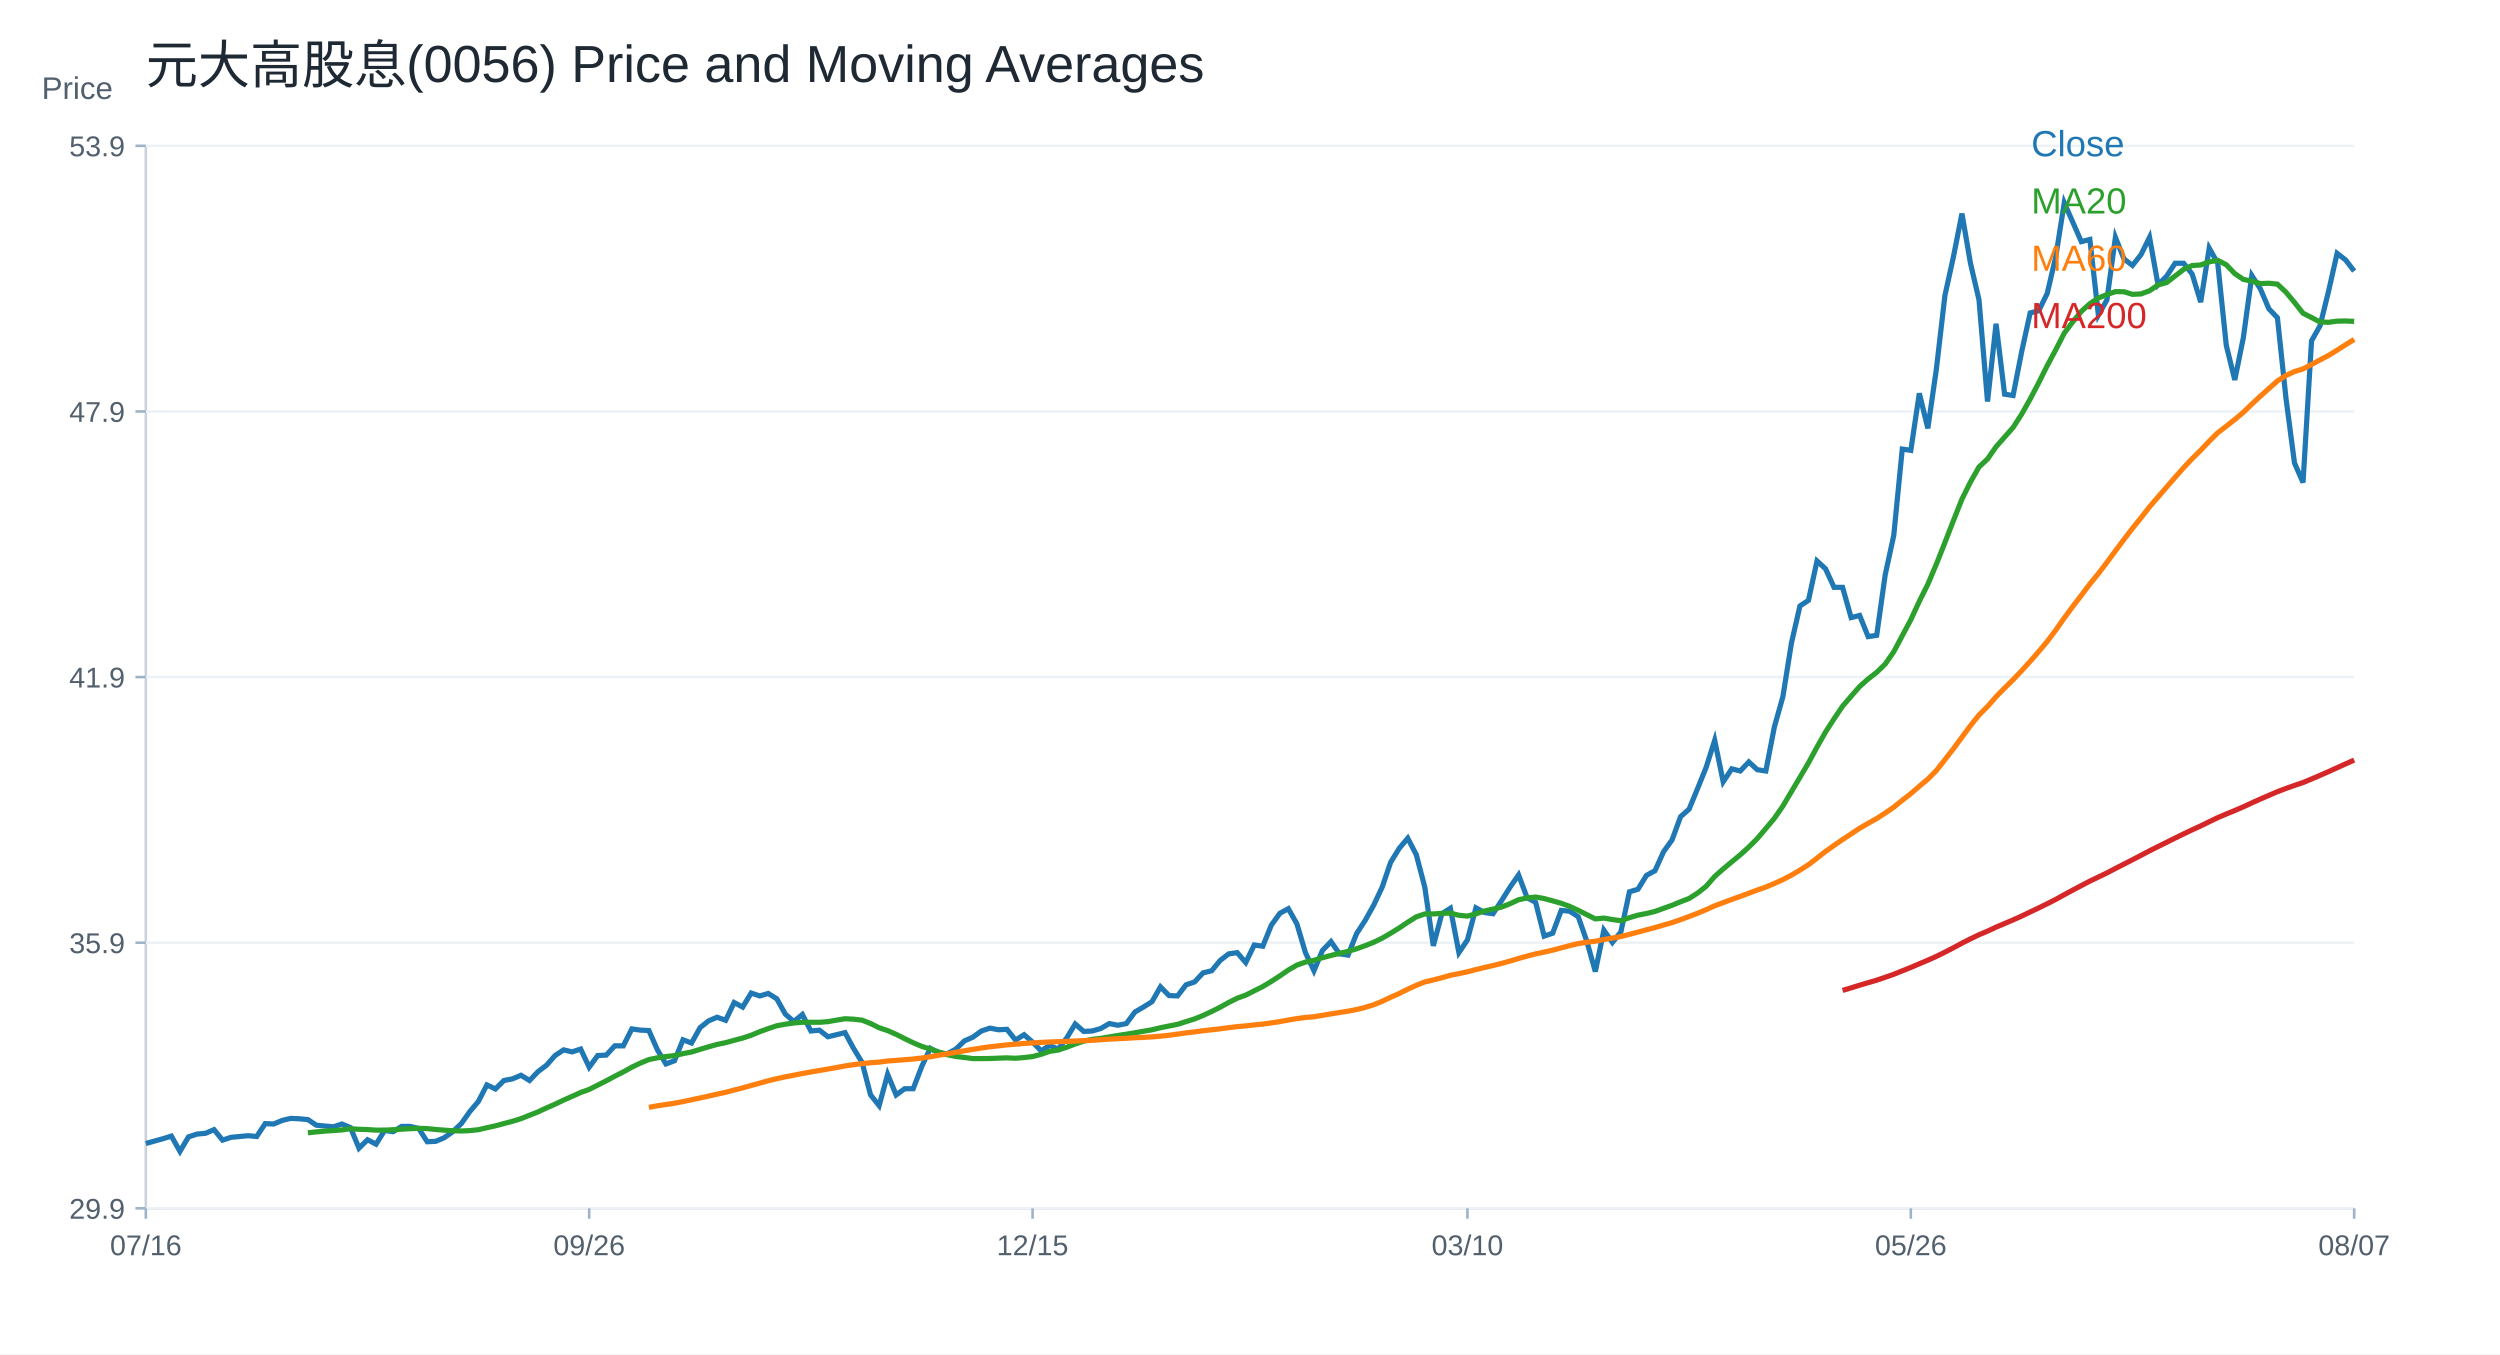
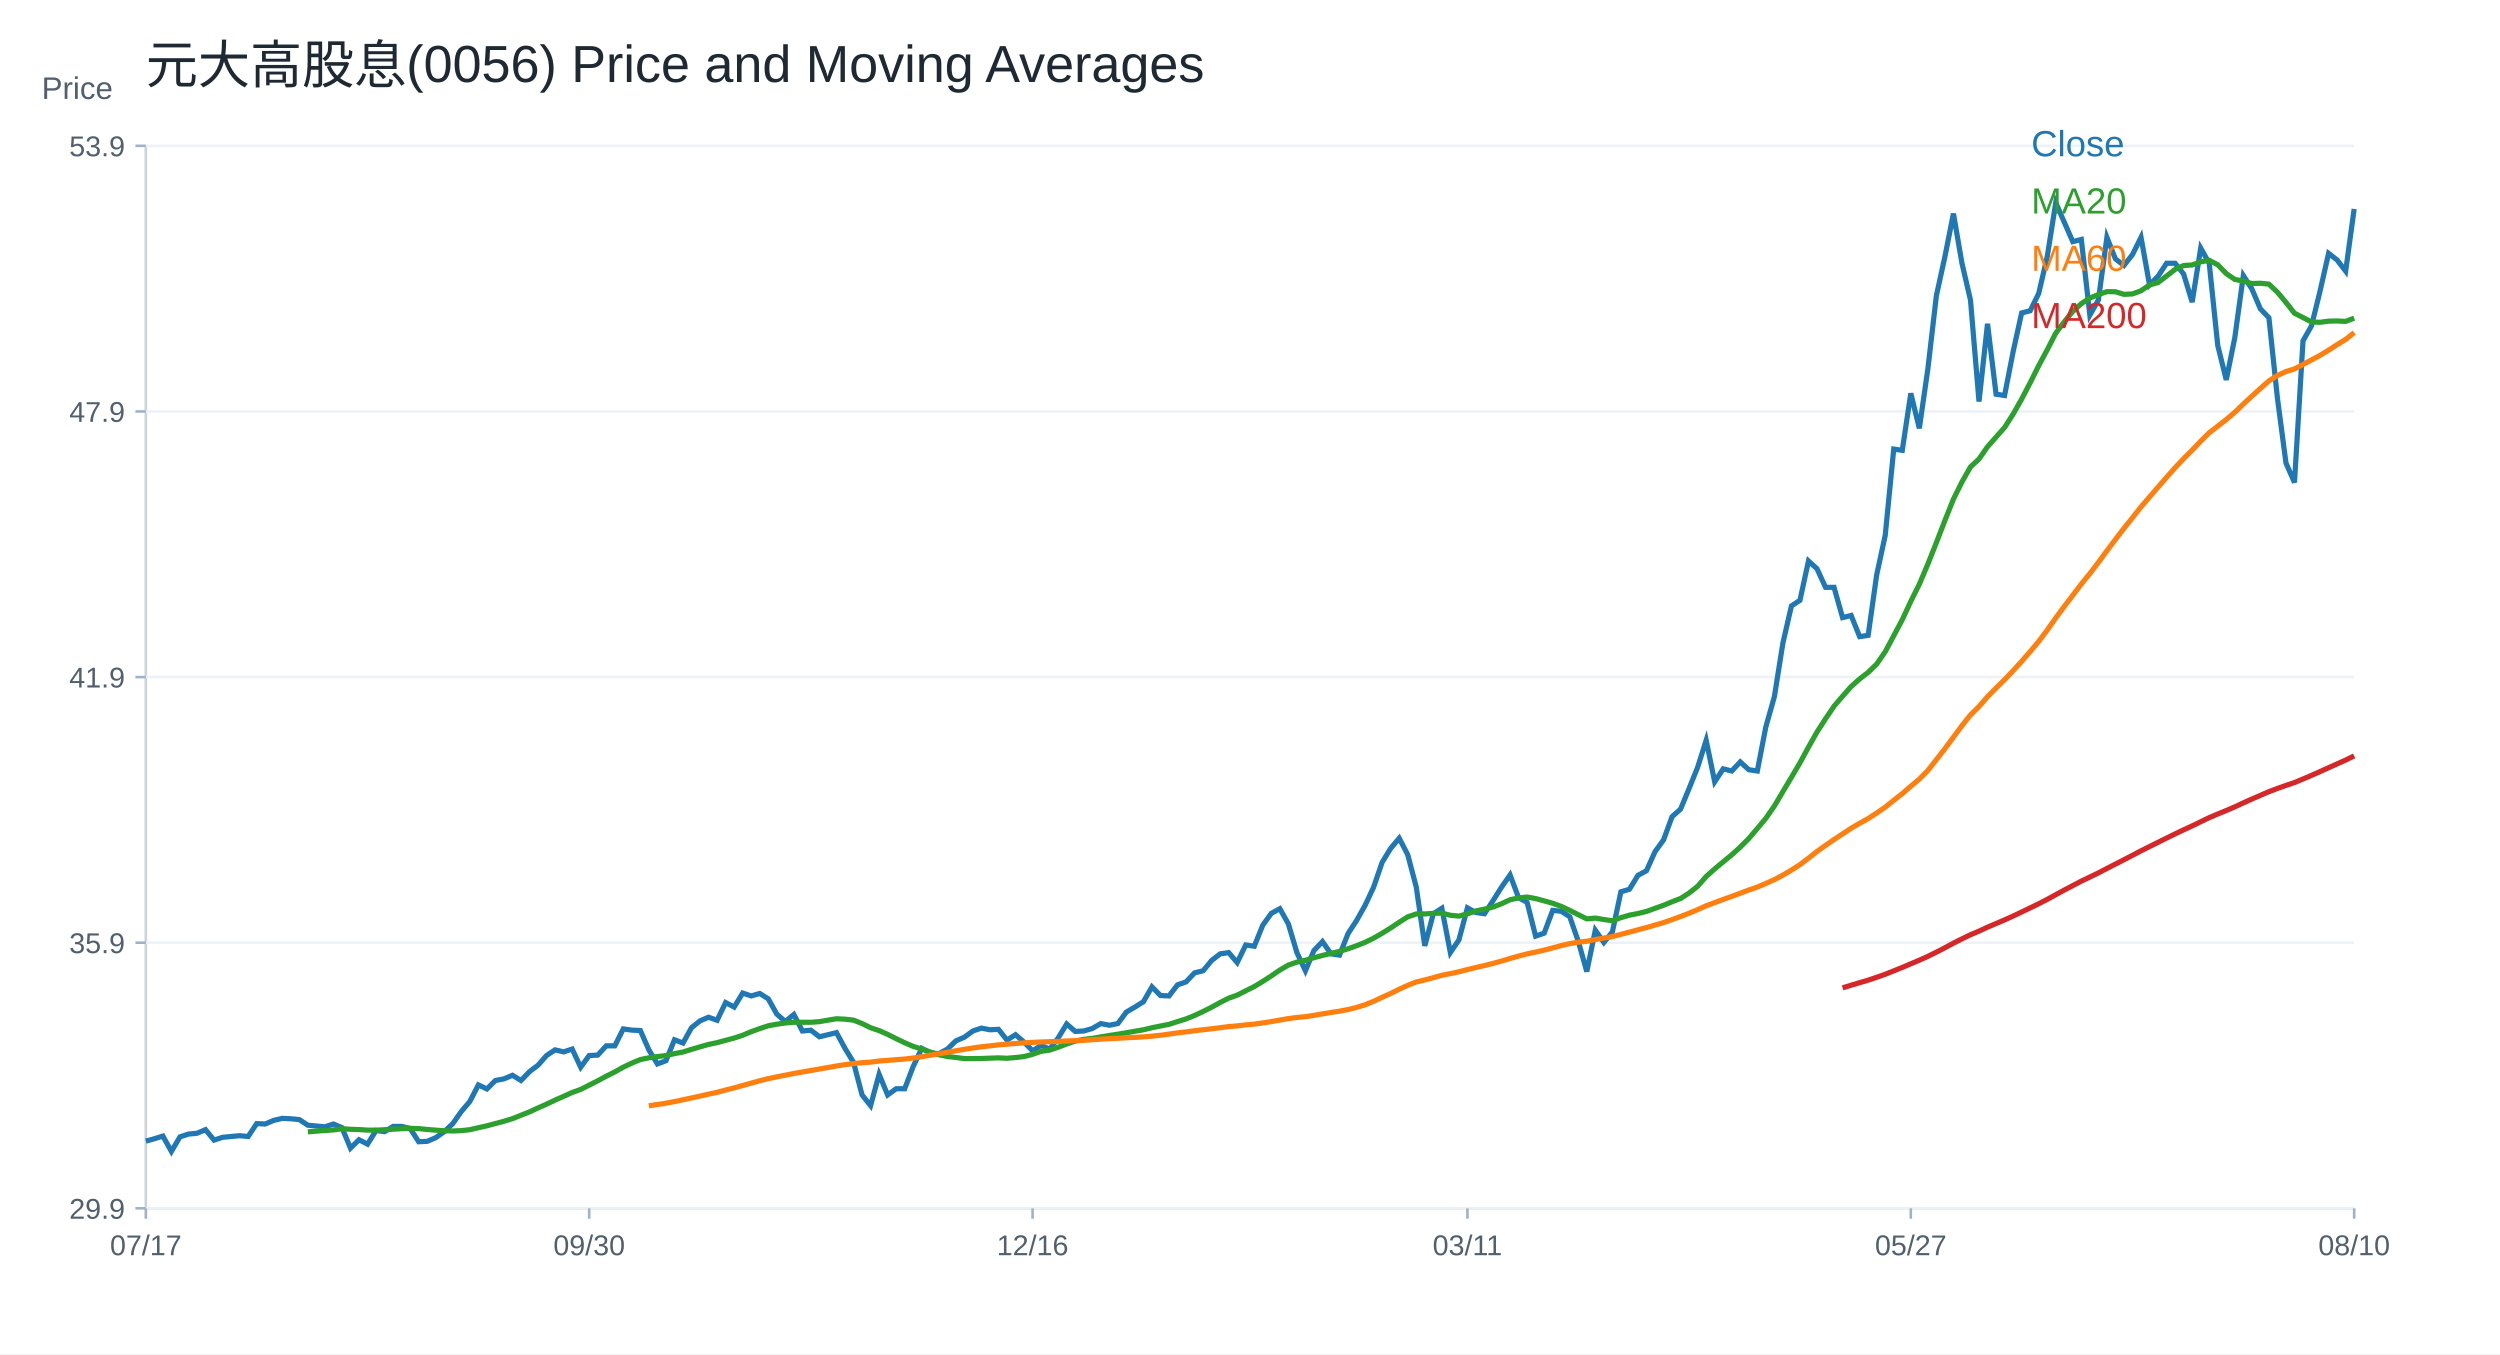
<svg xmlns="http://www.w3.org/2000/svg" width="960" height="520" viewBox="0 0 960 520">
  <rect width="100%" height="100%" fill="white" />
  <text x="56.00" y="32.00" font-size="20" font-family="Arial" fill="#1f2933" text-anchor="start">元大高股息(0056) Price and Moving Averages</text>
  <line x1="56" y1="464" x2="904" y2="464" stroke="#cbd2d9" />
  <line x1="56" y1="56" x2="56" y2="464" stroke="#cbd2d9" />
  <text x="16.00" y="38.00" font-size="12" font-family="Arial" fill="#52606d" text-anchor="start">Price</text>
  <line x1="56" y1="464.00" x2="904" y2="464.00" stroke="#edf2f7" />
  <line x1="52" y1="464.00" x2="56" y2="464.00" stroke="#9fb3c8" />
  <text x="48.00" y="468.00" font-size="11" font-family="Arial" fill="#52606d" text-anchor="end">29.9</text>
  <line x1="56" y1="362.00" x2="904" y2="362.00" stroke="#edf2f7" />
  <line x1="52" y1="362.00" x2="56" y2="362.00" stroke="#9fb3c8" />
  <text x="48.00" y="366.00" font-size="11" font-family="Arial" fill="#52606d" text-anchor="end">35.9</text>
  <line x1="56" y1="260.00" x2="904" y2="260.00" stroke="#edf2f7" />
  <line x1="52" y1="260.00" x2="56" y2="260.00" stroke="#9fb3c8" />
  <text x="48.00" y="264.00" font-size="11" font-family="Arial" fill="#52606d" text-anchor="end">41.9</text>
  <line x1="56" y1="158.00" x2="904" y2="158.00" stroke="#edf2f7" />
  <line x1="52" y1="158.00" x2="56" y2="158.00" stroke="#9fb3c8" />
  <text x="48.00" y="162.00" font-size="11" font-family="Arial" fill="#52606d" text-anchor="end">47.9</text>
  <line x1="56" y1="56.00" x2="904" y2="56.00" stroke="#edf2f7" />
  <line x1="52" y1="56.00" x2="56" y2="56.00" stroke="#9fb3c8" />
  <text x="48.00" y="60.00" font-size="11" font-family="Arial" fill="#52606d" text-anchor="end">53.9</text>
  <line x1="56.00" y1="464" x2="56.00" y2="468" stroke="#9fb3c8" />
-   <text x="56.00" y="482.00" font-size="11" font-family="Arial" fill="#52606d" text-anchor="middle">07/16</text>
+   <text x="56.00" y="482.00" font-size="11" font-family="Arial" fill="#52606d" text-anchor="middle">07/17</text>
  <line x1="226.25" y1="464" x2="226.25" y2="468" stroke="#9fb3c8" />
-   <text x="226.25" y="482.00" font-size="11" font-family="Arial" fill="#52606d" text-anchor="middle">09/26</text>
+   <text x="226.25" y="482.00" font-size="11" font-family="Arial" fill="#52606d" text-anchor="middle">09/30</text>
  <line x1="396.51" y1="464" x2="396.51" y2="468" stroke="#9fb3c8" />
-   <text x="396.51" y="482.00" font-size="11" font-family="Arial" fill="#52606d" text-anchor="middle">12/15</text>
+   <text x="396.51" y="482.00" font-size="11" font-family="Arial" fill="#52606d" text-anchor="middle">12/16</text>
  <line x1="563.49" y1="464" x2="563.49" y2="468" stroke="#9fb3c8" />
-   <text x="563.49" y="482.00" font-size="11" font-family="Arial" fill="#52606d" text-anchor="middle">03/10</text>
+   <text x="563.49" y="482.00" font-size="11" font-family="Arial" fill="#52606d" text-anchor="middle">03/11</text>
  <line x1="733.75" y1="464" x2="733.75" y2="468" stroke="#9fb3c8" />
-   <text x="733.75" y="482.00" font-size="11" font-family="Arial" fill="#52606d" text-anchor="middle">05/26</text>
+   <text x="733.75" y="482.00" font-size="11" font-family="Arial" fill="#52606d" text-anchor="middle">05/27</text>
  <line x1="904.00" y1="464" x2="904.00" y2="468" stroke="#9fb3c8" />
-   <text x="904.00" y="482.00" font-size="11" font-family="Arial" fill="#52606d" text-anchor="middle">08/07</text>
-   <polyline fill="none" stroke="#1f77b4" stroke-width="2" points="56.00,439.10 59.27,438.19 62.55,437.28 65.82,436.26 69.10,442.14 72.37,436.57 75.64,435.49 78.92,435.18 82.19,433.79 85.47,437.81 88.74,436.73 92.02,436.42 95.29,436.11 98.56,436.42 101.84,431.47 105.11,431.62 108.39,430.23 111.66,429.45 114.93,429.61 118.21,429.92 121.48,432.08 124.76,432.39 128.03,432.70 131.31,431.62 134.58,433.01 137.85,440.90 141.13,437.66 144.40,439.36 147.68,434.10 150.95,434.56 154.22,432.55 157.50,432.55 160.77,433.32 164.05,438.43 167.32,438.27 170.59,436.88 173.87,434.56 177.14,431.47 180.42,426.82 183.69,422.96 186.97,416.61 190.24,418.16 193.51,414.91 196.79,414.29 200.06,412.90 203.34,414.91 206.61,411.50 209.88,409.03 213.16,405.32 216.43,403.15 219.71,403.92 222.98,402.84 226.25,409.80 229.53,405.32 232.80,405.16 236.08,401.60 239.35,401.60 242.63,395.10 245.90,395.57 249.17,395.72 252.45,403.15 255.72,408.56 259.00,407.33 262.27,399.28 265.54,400.52 268.82,394.64 272.09,392.01 275.37,390.62 278.64,391.79 281.92,384.98 285.19,386.72 288.46,381.33 291.74,382.44 295.01,381.49 298.29,383.55 301.56,389.41 304.83,392.26 308.11,389.57 311.38,395.90 314.66,395.59 317.93,398.12 321.20,397.33 324.48,396.54 327.75,402.56 331.03,407.94 334.30,420.45 337.58,424.57 340.85,412.53 344.12,420.45 347.40,418.08 350.67,418.08 353.95,409.52 357.22,402.56 360.49,404.30 363.77,404.62 367.04,402.87 370.32,399.71 373.59,398.28 376.86,395.90 380.14,394.80 383.41,395.43 386.69,395.27 389.96,399.39 393.24,397.33 396.51,400.18 399.78,403.51 403.06,401.45 406.33,402.87 409.61,398.60 412.88,393.21 416.15,396.06 419.43,395.90 422.70,394.95 425.98,393.05 429.25,393.69 432.53,393.05 435.80,388.62 439.07,386.72 442.35,384.66 445.62,378.96 448.90,382.29 452.17,382.44 455.44,378.17 458.72,377.06 461.99,373.57 465.27,372.78 468.54,368.82 471.81,366.29 475.09,365.81 478.36,369.62 481.64,362.87 484.91,363.36 488.19,355.26 491.46,350.72 494.73,348.94 498.01,354.77 501.28,365.79 504.56,372.76 507.83,364.98 511.10,361.58 514.38,366.28 517.65,366.76 520.93,358.50 524.20,353.48 527.47,347.64 530.75,340.67 534.02,331.11 537.30,325.77 540.57,321.88 543.85,328.20 547.12,340.67 550.39,363.20 553.67,350.88 556.94,348.78 560.22,365.79 563.49,360.93 566.76,348.61 570.04,350.40 573.31,350.88 576.59,345.86 579.86,340.67 583.14,335.98 586.41,344.73 589.68,346.51 592.96,359.47 596.23,358.34 599.51,349.59 602.78,349.91 606.05,352.02 609.33,361.42 612.60,373.08 615.88,357.20 619.15,361.90 622.42,357.85 625.70,342.46 628.97,341.48 632.25,336.14 635.52,334.35 638.80,327.06 642.07,322.53 645.34,313.61 648.62,310.70 651.89,302.76 655.17,294.65 658.44,284.28 661.71,300.21 664.99,295.24 668.26,296.06 671.54,292.58 674.81,295.57 678.08,296.06 681.36,279.14 684.63,267.52 687.91,246.95 691.18,232.68 694.46,230.52 697.73,215.42 701.00,218.41 704.28,225.54 707.55,225.54 710.83,237.16 714.10,236.33 717.37,244.46 720.65,243.96 723.92,220.73 727.20,205.63 730.47,172.44 733.75,172.94 737.02,151.04 740.29,164.48 743.57,141.74 746.84,113.53 750.12,98.60 753.39,82.01 756.66,101.09 759.94,115.19 763.21,154.19 766.49,124.32 769.76,151.37 773.03,151.87 776.31,135.11 779.58,120.17 782.86,119.34 786.13,112.70 789.41,98.60 792.68,77.86 795.95,85.32 799.23,92.79 802.50,91.96 805.78,121.00 809.05,115.19 812.32,91.13 815.60,99.43 818.87,101.92 822.15,97.77 825.42,91.13 828.69,109.39 831.97,106.07 835.24,101.09 838.52,101.09 841.79,105.24 845.07,116.02 848.34,95.28 851.61,101.09 854.89,132.62 858.16,145.89 861.44,129.69 864.71,105.81 867.98,110.93 871.26,118.60 874.53,122.01 877.81,152.88 881.08,177.78 884.36,185.29 887.63,130.88 890.90,125.08 894.18,111.78 897.45,97.29 900.73,99.84 904.00,104.11" />
+   <text x="904.00" y="482.00" font-size="11" font-family="Arial" fill="#52606d" text-anchor="middle">08/10</text>
+   <polyline fill="none" stroke="#1f77b4" stroke-width="2" points="56.00,438.19 59.27,437.28 62.55,436.26 65.82,442.14 69.10,436.57 72.37,435.49 75.64,435.18 78.92,433.79 82.19,437.81 85.47,436.73 88.74,436.42 92.02,436.11 95.29,436.42 98.56,431.47 101.84,431.62 105.11,430.23 108.39,429.45 111.66,429.61 114.93,429.92 118.21,432.08 121.48,432.39 124.76,432.70 128.03,431.62 131.31,433.01 134.58,440.90 137.85,437.66 141.13,439.36 144.40,434.10 147.68,434.56 150.95,432.55 154.22,432.55 157.50,433.32 160.77,438.43 164.05,438.27 167.32,436.88 170.59,434.56 173.87,431.47 177.14,426.82 180.42,422.96 183.69,416.61 186.97,418.16 190.24,414.91 193.51,414.29 196.79,412.90 200.06,414.91 203.34,411.50 206.61,409.03 209.88,405.32 213.16,403.15 216.43,403.92 219.71,402.84 222.98,409.80 226.25,405.32 229.53,405.16 232.80,401.60 236.08,401.60 239.35,395.10 242.63,395.57 245.90,395.72 249.17,403.15 252.45,408.56 255.72,407.33 259.00,399.28 262.27,400.52 265.54,394.64 268.82,392.01 272.09,390.62 275.37,391.79 278.64,384.98 281.92,386.72 285.19,381.33 288.46,382.44 291.74,381.49 295.01,383.55 298.29,389.41 301.56,392.26 304.83,389.57 308.11,395.90 311.38,395.59 314.66,398.12 317.93,397.33 321.20,396.54 324.48,402.56 327.75,407.94 331.03,420.45 334.30,424.57 337.58,412.53 340.85,420.45 344.12,418.08 347.40,418.08 350.67,409.52 353.95,402.56 357.22,404.30 360.49,404.62 363.77,402.87 367.04,399.71 370.32,398.28 373.59,395.90 376.86,394.80 380.14,395.43 383.41,395.27 386.69,399.39 389.96,397.33 393.24,400.18 396.51,403.51 399.78,401.45 403.06,402.87 406.33,398.60 409.61,393.21 412.88,396.06 416.15,395.90 419.43,394.95 422.70,393.05 425.98,393.69 429.25,393.05 432.53,388.62 435.80,386.72 439.07,384.66 442.35,378.96 445.62,382.28 448.90,382.44 452.17,378.17 455.44,377.06 458.72,373.57 461.99,372.78 465.27,368.82 468.54,366.29 471.81,365.81 475.09,369.62 478.36,362.87 481.64,363.36 484.91,355.26 488.19,350.72 491.46,348.94 494.73,354.77 498.01,365.79 501.28,372.76 504.56,364.98 507.83,361.58 511.10,366.28 514.38,366.76 517.65,358.50 520.93,353.48 524.20,347.64 527.47,340.67 530.75,331.11 534.02,325.77 537.30,321.88 540.57,328.20 543.85,340.67 547.12,363.20 550.39,350.88 553.67,348.78 556.94,365.79 560.22,360.93 563.49,348.61 566.76,350.40 570.04,350.88 573.31,345.86 576.59,340.67 579.86,335.98 583.14,344.73 586.41,346.51 589.68,359.47 592.96,358.34 596.23,349.59 599.51,349.91 602.78,352.02 606.05,361.42 609.33,373.08 612.60,357.20 615.88,361.90 619.15,357.85 622.42,342.46 625.70,341.48 628.97,336.14 632.25,334.35 635.52,327.06 638.80,322.53 642.07,313.61 645.34,310.70 648.62,302.76 651.89,294.65 655.17,284.28 658.44,300.21 661.71,295.24 664.99,296.06 668.26,292.58 671.54,295.57 674.81,296.06 678.08,279.14 681.36,267.52 684.63,246.95 687.91,232.68 691.18,230.52 694.46,215.42 697.73,218.41 701.00,225.54 704.28,225.54 707.55,237.16 710.83,236.33 714.10,244.46 717.37,243.96 720.65,220.73 723.92,205.63 727.20,172.44 730.47,172.94 733.75,151.04 737.02,164.48 740.29,141.74 743.57,113.53 746.84,98.60 750.12,82.01 753.39,101.09 756.66,115.19 759.94,154.19 763.21,124.32 766.49,151.37 769.76,151.87 773.03,135.11 776.31,120.17 779.58,119.34 782.86,112.70 786.13,98.60 789.41,77.86 792.68,85.32 795.95,92.79 799.23,91.96 802.50,121.00 805.78,115.19 809.05,91.13 812.32,99.43 815.60,101.92 818.87,97.77 822.15,91.13 825.42,109.39 828.69,106.07 831.97,101.09 835.24,101.09 838.52,105.24 841.79,116.02 845.07,95.28 848.34,101.09 851.61,132.62 854.89,145.89 858.16,129.69 861.44,105.81 864.71,110.93 867.98,118.60 871.26,122.01 874.53,152.88 877.81,177.78 881.08,185.29 884.36,130.88 887.63,125.08 890.90,111.78 894.18,97.29 897.45,99.84 900.73,104.11 904.00,80.23" />
  <text x="780.00" y="60.00" font-size="14" font-family="Arial" fill="#1f77b4" text-anchor="start">Close</text>
-   <polyline fill="none" stroke="#2ca02c" stroke-width="2" points="118.21,434.99 121.48,434.64 124.76,434.35 128.03,434.12 131.31,433.89 134.58,433.43 137.85,433.65 141.13,433.76 144.40,433.97 147.68,433.98 150.95,433.82 154.22,433.61 157.50,433.42 160.77,433.28 164.05,433.38 167.32,433.72 170.59,433.98 173.87,434.20 177.14,434.30 180.42,434.16 183.69,433.81 186.97,433.04 190.24,432.32 193.51,431.44 196.79,430.57 200.06,429.56 203.34,428.26 206.61,426.96 209.88,425.44 213.16,424.00 216.43,422.43 219.71,421.00 222.98,419.51 226.25,418.34 229.53,416.68 232.80,415.03 236.08,413.26 239.35,411.61 242.63,409.79 245.90,408.23 249.17,406.87 252.45,406.20 255.72,405.72 259.00,405.34 262.27,404.59 265.54,403.97 268.82,402.96 272.09,401.98 275.37,401.06 278.64,400.38 281.92,399.48 285.19,398.61 288.46,397.54 291.74,396.17 295.01,394.98 298.29,393.90 301.56,393.29 304.83,392.82 308.11,392.55 311.38,392.56 314.66,392.56 317.93,392.31 321.20,391.74 324.48,391.20 327.75,391.37 331.03,391.74 334.30,393.03 337.58,394.66 340.85,395.75 344.12,397.19 347.40,398.84 350.67,400.41 353.95,401.82 357.22,402.83 360.49,403.97 363.77,405.02 367.04,405.69 370.32,406.06 373.59,406.50 376.86,406.50 380.14,406.46 383.41,406.33 386.69,406.22 389.96,406.37 393.24,406.10 396.51,405.72 399.78,404.87 403.06,403.71 406.33,403.23 409.61,402.14 412.88,400.89 416.15,399.79 419.43,399.11 422.70,398.73 425.98,398.17 429.25,397.62 432.53,397.13 435.80,396.58 439.07,396.00 442.35,395.44 445.62,394.65 448.90,393.99 452.17,393.35 455.44,392.29 458.72,391.27 461.99,389.94 465.27,388.41 468.54,386.77 471.81,384.95 475.09,383.31 478.36,382.13 481.64,380.47 484.91,378.84 488.19,376.86 491.46,374.74 494.73,372.50 498.01,370.59 501.28,369.45 504.56,368.75 507.83,367.76 511.10,366.89 514.38,366.09 517.65,365.31 520.93,364.33 524.20,363.15 527.47,361.85 530.75,360.25 534.02,358.36 537.30,356.33 540.57,354.14 543.85,352.07 547.12,350.96 550.39,350.95 553.67,350.73 556.94,350.63 560.22,351.47 563.49,351.78 566.76,350.92 570.04,349.81 573.31,349.10 576.59,348.31 579.86,347.03 583.14,345.50 586.41,344.81 589.68,344.46 592.96,345.05 596.23,345.93 599.51,346.86 602.78,348.06 606.05,349.57 609.33,351.23 612.60,352.85 615.88,352.55 619.15,353.10 622.42,353.56 625.70,352.39 628.97,351.42 632.25,350.79 635.52,349.99 638.80,348.80 642.07,347.63 645.34,346.28 648.62,345.02 651.89,342.92 655.17,340.33 658.44,336.57 661.71,333.66 664.99,330.94 668.26,328.25 671.54,325.28 674.81,321.99 678.08,318.14 681.36,314.23 684.63,309.51 687.91,303.97 691.18,298.48 694.46,292.93 697.73,286.89 701.00,281.10 704.28,276.02 707.55,271.17 710.83,267.35 714.10,263.63 717.37,260.72 720.65,258.18 723.92,255.00 727.20,250.27 730.47,244.13 733.75,237.98 737.02,230.90 740.29,224.35 743.57,216.63 746.84,208.35 750.12,199.90 753.39,191.66 756.66,185.08 759.94,179.31 763.21,176.25 766.49,171.55 769.76,167.84 773.03,164.15 776.31,159.05 779.58,153.24 782.86,146.99 786.13,140.42 789.41,134.32 792.68,127.93 795.95,123.57 799.23,119.57 802.50,116.61 805.78,114.44 809.05,113.11 812.32,111.99 815.60,112.03 818.87,113.03 822.15,112.86 825.42,111.66 828.69,109.42 831.97,108.51 835.24,105.99 838.52,103.45 841.79,101.96 845.07,101.75 848.34,100.55 851.61,99.97 854.89,101.67 858.16,105.07 861.44,107.29 864.71,107.94 867.98,108.89 871.26,108.77 874.53,109.11 877.81,112.20 881.08,116.12 884.36,120.28 887.63,121.94 890.90,123.64 894.18,123.76 897.45,123.32 900.73,123.26 904.00,123.41" />
+   <polyline fill="none" stroke="#2ca02c" stroke-width="2" points="118.21,434.64 121.48,434.35 124.76,434.12 128.03,433.89 131.31,433.43 134.58,433.65 137.85,433.76 141.13,433.96 144.40,433.98 147.68,433.82 150.95,433.61 154.22,433.42 157.50,433.28 160.77,433.38 164.05,433.72 167.32,433.98 170.59,434.20 173.87,434.30 177.14,434.16 180.42,433.81 183.69,433.04 186.97,432.32 190.24,431.43 193.51,430.57 196.79,429.56 200.06,428.26 203.34,426.96 206.61,425.44 209.88,424.00 213.16,422.43 216.43,421.00 219.71,419.51 222.98,418.34 226.25,416.68 229.53,415.03 232.80,413.26 236.08,411.61 239.35,409.79 242.63,408.23 245.90,406.87 249.17,406.20 252.45,405.72 255.72,405.34 259.00,404.59 262.27,403.97 265.54,402.96 268.82,401.98 272.09,401.06 275.37,400.38 278.64,399.48 281.92,398.61 285.19,397.54 288.46,396.17 291.74,394.98 295.01,393.90 298.29,393.29 301.56,392.82 304.83,392.55 308.11,392.56 311.38,392.56 314.66,392.31 317.93,391.74 321.20,391.20 324.48,391.37 327.75,391.74 331.03,393.03 334.30,394.66 337.58,395.75 340.85,397.19 344.12,398.84 347.40,400.41 350.67,401.82 353.95,402.83 357.22,403.97 360.49,405.02 363.77,405.69 367.04,406.06 370.32,406.50 373.59,406.50 376.86,406.46 380.14,406.33 383.41,406.22 386.69,406.37 389.96,406.10 393.24,405.72 396.51,404.87 399.78,403.71 403.06,403.23 406.33,402.14 409.61,400.89 412.88,399.79 416.15,399.11 419.43,398.73 422.70,398.17 425.98,397.62 429.25,397.13 432.53,396.58 435.80,396.00 439.07,395.44 442.35,394.65 445.62,393.99 448.90,393.35 452.17,392.29 455.44,391.27 458.72,389.94 461.99,388.41 465.27,386.77 468.54,384.95 471.81,383.31 475.09,382.13 478.36,380.47 481.64,378.84 484.91,376.86 488.19,374.74 491.46,372.50 494.73,370.59 498.01,369.45 501.28,368.75 504.56,367.76 507.83,366.89 511.10,366.09 514.38,365.31 517.65,364.33 520.93,363.15 524.20,361.85 527.47,360.25 530.75,358.36 534.02,356.33 537.30,354.14 540.57,352.07 543.85,350.96 547.12,350.95 550.39,350.73 553.67,350.63 556.94,351.47 560.22,351.78 563.49,350.92 566.76,349.81 570.04,349.10 573.31,348.31 576.59,347.03 579.86,345.50 583.14,344.81 586.41,344.46 589.68,345.05 592.96,345.93 596.23,346.86 599.51,348.06 602.78,349.57 606.05,351.23 609.33,352.85 612.60,352.55 615.88,353.10 619.15,353.56 622.42,352.39 625.70,351.42 628.97,350.79 632.25,349.99 635.52,348.80 638.80,347.63 642.07,346.28 645.34,345.02 648.62,342.92 651.89,340.33 655.17,336.57 658.44,333.66 661.71,330.94 664.99,328.25 668.26,325.28 671.54,321.99 674.81,318.14 678.08,314.23 681.36,309.51 684.63,303.97 687.91,298.48 691.18,292.93 694.46,286.89 697.73,281.10 701.00,276.02 704.28,271.17 707.55,267.35 710.83,263.63 714.10,260.72 717.37,258.18 720.65,255.00 723.92,250.27 727.20,244.13 730.47,237.98 733.75,230.90 737.02,224.35 740.29,216.63 743.57,208.35 746.84,199.90 750.12,191.66 753.39,185.08 756.66,179.31 759.94,176.25 763.21,171.55 766.49,167.84 769.76,164.15 773.03,159.05 776.31,153.24 779.58,146.99 782.86,140.42 786.13,134.32 789.41,127.93 792.68,123.57 795.95,119.57 799.23,116.61 802.50,114.44 805.78,113.11 809.05,111.99 812.32,112.03 815.60,113.03 818.87,112.86 822.15,111.66 825.42,109.42 828.69,108.51 831.97,105.99 835.24,103.45 838.52,101.96 841.79,101.75 845.07,100.55 848.34,99.97 851.61,101.67 854.89,105.07 858.16,107.29 861.44,107.94 864.71,108.89 867.98,108.77 871.26,109.11 874.53,112.20 877.81,116.12 881.08,120.28 884.36,121.94 887.63,123.64 890.90,123.76 894.18,123.32 897.45,123.26 900.73,123.41 904.00,122.16" />
  <text x="780.00" y="82.00" font-size="14" font-family="Arial" fill="#2ca02c" text-anchor="start">MA20</text>
-   <polyline fill="none" stroke="#ff7f0e" stroke-width="2" points="249.17,425.22 252.45,424.62 255.72,424.13 259.00,423.63 262.27,423.01 265.54,422.32 268.82,421.62 272.09,420.90 275.37,420.15 278.64,419.45 281.92,418.57 285.19,417.74 288.46,416.82 291.74,415.93 295.01,415.01 298.29,414.21 301.56,413.51 304.83,412.88 308.11,412.21 311.38,411.65 314.66,411.08 317.93,410.51 321.20,409.93 324.48,409.33 327.75,408.84 331.03,408.42 334.30,408.08 337.58,407.86 340.85,407.42 344.12,407.19 347.40,406.92 350.67,406.67 353.95,406.29 357.22,405.78 360.49,405.21 363.77,404.65 367.04,404.08 370.32,403.50 373.59,402.95 376.86,402.43 380.14,401.96 383.41,401.61 386.69,401.23 389.96,400.97 393.24,400.69 396.51,400.47 399.78,400.28 403.06,400.12 406.33,400.01 409.61,399.90 412.88,399.74 416.15,399.61 419.43,399.49 422.70,399.24 425.98,399.04 429.25,398.85 432.53,398.71 435.80,398.49 439.07,398.35 442.35,398.17 445.62,397.89 448.90,397.54 452.17,397.10 455.44,396.62 458.72,396.25 461.99,395.80 465.27,395.44 468.54,395.05 471.81,394.64 475.09,394.21 478.36,393.95 481.64,393.56 484.91,393.26 488.19,392.80 491.46,392.29 494.73,391.71 498.01,391.14 501.28,390.70 504.56,390.42 507.83,389.90 511.10,389.33 514.38,388.80 517.65,388.29 520.93,387.66 524.20,386.84 527.47,385.84 530.75,384.51 534.02,382.95 537.30,381.50 540.57,379.86 543.85,378.36 547.12,377.07 550.39,376.30 553.67,375.44 556.94,374.51 560.22,373.87 563.49,373.17 566.76,372.32 570.04,371.52 573.31,370.77 576.59,369.95 579.86,369.04 583.14,368.05 586.41,367.14 589.68,366.29 592.96,365.61 596.23,364.86 599.51,364.00 602.78,363.11 606.05,362.34 609.33,361.81 612.60,361.43 615.88,360.78 619.15,360.23 622.42,359.64 625.70,358.79 628.97,357.93 632.25,357.05 635.52,356.18 638.80,355.22 642.07,354.28 645.34,353.14 648.62,351.94 651.89,350.68 655.17,349.31 658.44,347.82 661.71,346.61 664.99,345.39 668.26,344.22 671.54,343.00 674.81,341.76 678.08,340.65 681.36,339.24 684.63,337.78 687.91,336.05 691.18,334.11 694.46,332.04 697.73,329.54 701.00,326.96 704.28,324.64 707.55,322.37 710.83,320.22 714.10,318.05 717.37,316.15 720.65,314.32 723.92,312.21 727.20,309.96 730.47,307.31 733.75,304.76 737.02,301.92 740.29,299.19 743.57,295.87 746.84,291.71 750.12,287.51 753.39,283.06 756.66,278.65 759.94,274.55 763.21,271.31 766.49,267.54 769.76,264.22 773.03,260.99 776.31,257.56 779.58,253.96 782.86,250.21 786.13,246.31 789.41,241.96 792.68,237.29 795.95,232.88 799.23,228.60 802.50,224.26 805.78,220.26 809.05,215.96 812.32,211.52 815.60,207.15 818.87,202.88 822.15,198.81 825.42,194.63 828.69,190.85 831.97,187.05 835.24,183.28 838.52,179.59 841.79,176.12 845.07,172.88 848.34,169.42 851.61,166.19 854.89,163.66 858.16,161.09 861.44,158.33 864.71,155.16 867.98,152.13 871.26,149.18 874.53,146.28 877.81,144.18 881.08,142.68 884.36,141.66 887.63,139.96 890.90,138.20 894.18,136.47 897.45,134.46 900.73,132.36 904.00,130.34" />
+   <polyline fill="none" stroke="#ff7f0e" stroke-width="2" points="249.17,424.62 252.45,424.13 255.72,423.63 259.00,423.01 262.27,422.32 265.54,421.62 268.82,420.90 272.09,420.15 275.37,419.45 278.64,418.57 281.92,417.74 285.19,416.82 288.46,415.93 291.74,415.01 295.01,414.21 298.29,413.51 301.56,412.88 304.83,412.21 308.11,411.65 311.38,411.08 314.66,410.51 317.93,409.93 321.20,409.33 324.48,408.84 327.75,408.42 331.03,408.08 334.30,407.86 337.58,407.42 340.85,407.19 344.12,406.92 347.40,406.67 350.67,406.29 353.95,405.78 357.22,405.21 360.49,404.65 363.77,404.08 367.04,403.50 370.32,402.95 373.59,402.43 376.86,401.96 380.14,401.61 383.41,401.23 386.69,400.97 389.96,400.69 393.24,400.47 396.51,400.28 399.78,400.12 403.06,400.01 406.33,399.90 409.61,399.74 412.88,399.61 416.15,399.49 419.43,399.24 422.70,399.04 425.98,398.85 429.25,398.70 432.53,398.49 435.80,398.35 439.07,398.17 442.35,397.89 445.62,397.54 448.90,397.10 452.17,396.62 455.44,396.25 458.72,395.80 461.99,395.43 465.27,395.05 468.54,394.64 471.81,394.21 475.09,393.95 478.36,393.56 481.64,393.26 484.91,392.80 488.19,392.29 491.46,391.71 494.73,391.14 498.01,390.70 501.28,390.42 504.56,389.90 507.83,389.33 511.10,388.80 514.38,388.29 517.65,387.66 520.93,386.84 524.20,385.84 527.47,384.51 530.75,382.95 534.02,381.50 537.30,379.86 540.57,378.36 543.85,377.07 547.12,376.30 550.39,375.44 553.67,374.51 556.94,373.87 560.22,373.17 563.49,372.32 566.76,371.52 570.04,370.77 573.31,369.95 576.59,369.04 579.86,368.05 583.14,367.14 586.41,366.29 589.68,365.61 592.96,364.86 596.23,364.00 599.51,363.11 602.78,362.34 606.05,361.81 609.33,361.43 612.60,360.78 615.88,360.23 619.15,359.64 622.42,358.79 625.70,357.93 628.97,357.05 632.25,356.18 635.52,355.22 638.80,354.28 642.07,353.14 645.34,351.94 648.62,350.68 651.89,349.31 655.17,347.82 658.44,346.61 661.71,345.39 664.99,344.22 668.26,343.00 671.54,341.76 674.81,340.65 678.08,339.24 681.36,337.78 684.63,336.05 687.91,334.11 691.18,332.04 694.46,329.54 697.73,326.96 701.00,324.64 704.28,322.37 707.55,320.22 710.83,318.05 714.10,316.15 717.37,314.32 720.65,312.21 723.92,309.96 727.20,307.31 730.47,304.76 733.75,301.92 737.02,299.19 740.29,295.87 743.57,291.71 746.84,287.51 750.12,283.06 753.39,278.65 756.66,274.55 759.94,271.31 763.21,267.54 766.49,264.22 769.76,260.99 773.03,257.56 776.31,253.96 779.58,250.21 782.86,246.31 786.13,241.96 789.41,237.29 792.68,232.88 795.95,228.60 799.23,224.26 802.50,220.26 805.78,215.96 809.05,211.52 812.32,207.15 815.60,202.88 818.87,198.81 822.15,194.63 825.42,190.85 828.69,187.05 831.97,183.28 835.24,179.59 838.52,176.12 841.79,172.88 845.07,169.42 848.34,166.19 851.61,163.66 854.89,161.09 858.16,158.33 861.44,155.16 864.71,152.13 867.98,149.18 871.26,146.28 874.53,144.18 877.81,142.68 881.08,141.66 884.36,139.96 887.63,138.20 890.90,136.47 894.18,134.46 897.45,132.36 900.73,130.34 904.00,127.72" />
  <text x="780.00" y="104.00" font-size="14" font-family="Arial" fill="#ff7f0e" text-anchor="start">MA60</text>
-   <polyline fill="none" stroke="#d62728" stroke-width="2" points="707.55,380.33 710.83,379.33 714.10,378.32 717.37,377.35 720.65,376.39 723.92,375.28 727.20,374.13 730.47,372.81 733.75,371.50 737.02,370.09 740.29,368.72 743.57,367.25 746.84,365.63 750.12,363.94 753.39,362.17 756.66,360.52 759.94,358.94 763.21,357.56 766.49,356.03 769.76,354.64 773.03,353.25 776.31,351.77 779.58,350.21 782.86,348.64 786.13,347.04 789.41,345.37 792.68,343.56 795.95,341.79 799.23,340.06 802.50,338.35 805.78,336.78 809.05,335.20 812.32,333.49 815.60,331.82 818.87,330.14 822.15,328.44 825.42,326.71 828.69,325.08 831.97,323.45 835.24,321.82 838.52,320.22 841.79,318.66 845.07,317.15 848.34,315.55 851.61,313.98 854.89,312.58 858.16,311.24 861.44,309.83 864.71,308.31 867.98,306.84 871.26,305.42 874.53,304.01 877.81,302.76 881.08,301.60 884.36,300.50 887.63,299.13 890.90,297.74 894.18,296.29 897.45,294.81 900.73,293.33 904.00,291.87" />
+   <polyline fill="none" stroke="#d62728" stroke-width="2" points="707.55,379.33 710.83,378.32 714.10,377.35 717.37,376.39 720.65,375.28 723.92,374.13 727.20,372.81 730.47,371.50 733.75,370.09 737.02,368.72 740.29,367.25 743.57,365.63 746.84,363.94 750.12,362.17 753.39,360.52 756.66,358.94 759.94,357.56 763.21,356.03 766.49,354.64 769.76,353.25 773.03,351.77 776.31,350.21 779.58,348.64 782.86,347.04 786.13,345.37 789.41,343.56 792.68,341.79 795.95,340.06 799.23,338.35 802.50,336.78 805.78,335.20 809.05,333.49 812.32,331.82 815.60,330.14 818.87,328.44 822.15,326.71 825.42,325.08 828.69,323.45 831.97,321.82 835.24,320.22 838.52,318.66 841.79,317.15 845.07,315.55 848.34,313.98 851.61,312.58 854.89,311.24 858.16,309.83 861.44,308.31 864.71,306.84 867.98,305.42 871.26,304.01 874.53,302.76 877.81,301.60 881.08,300.50 884.36,299.13 887.63,297.74 890.90,296.29 894.18,294.81 897.45,293.33 900.73,291.87 904.00,290.25" />
  <text x="780.00" y="126.00" font-size="14" font-family="Arial" fill="#d62728" text-anchor="start">MA200</text>
</svg>
